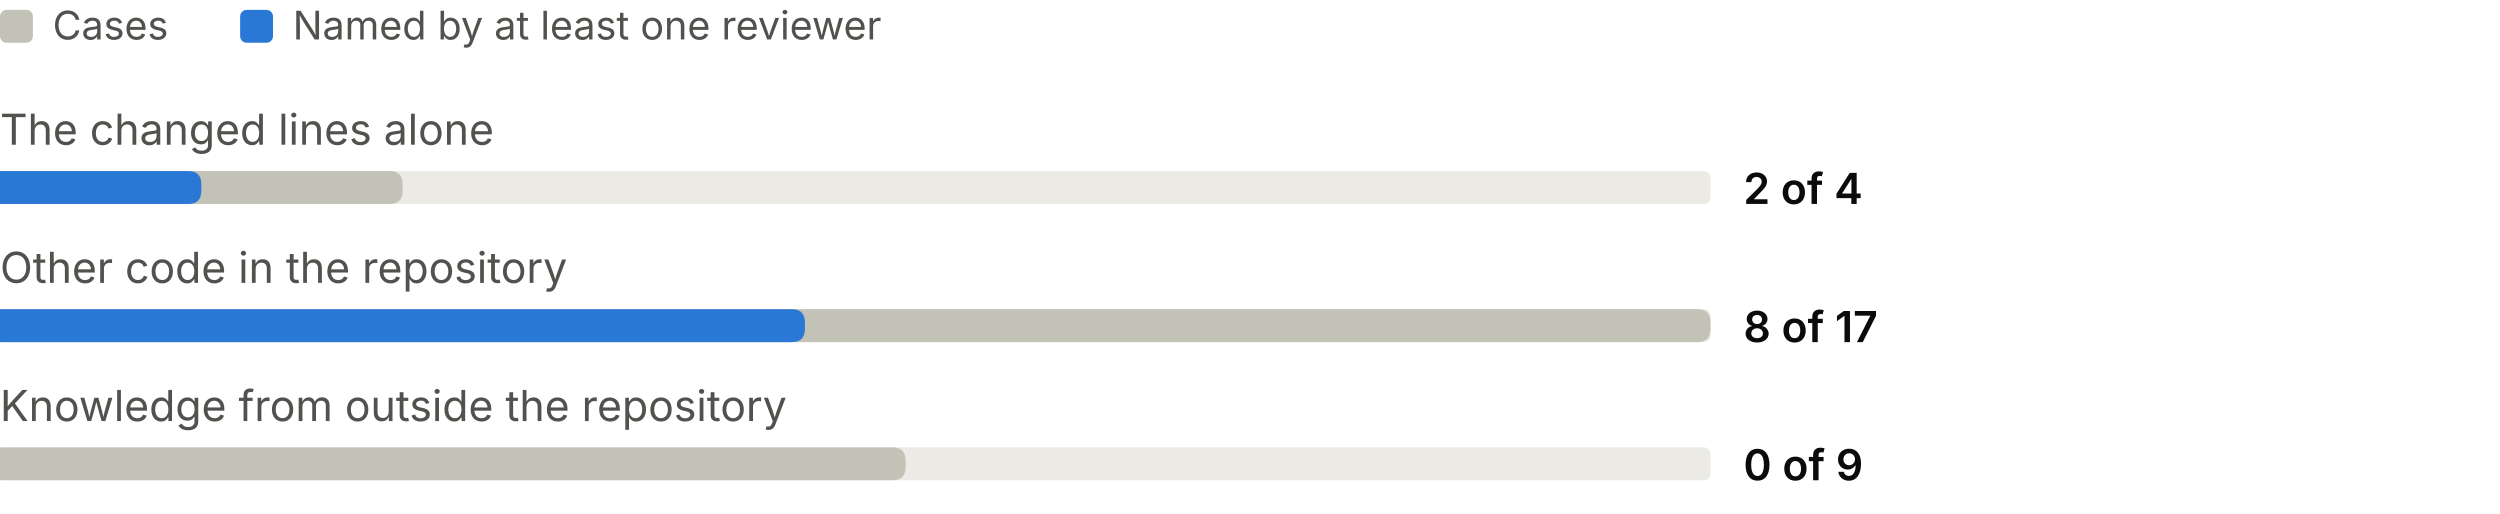
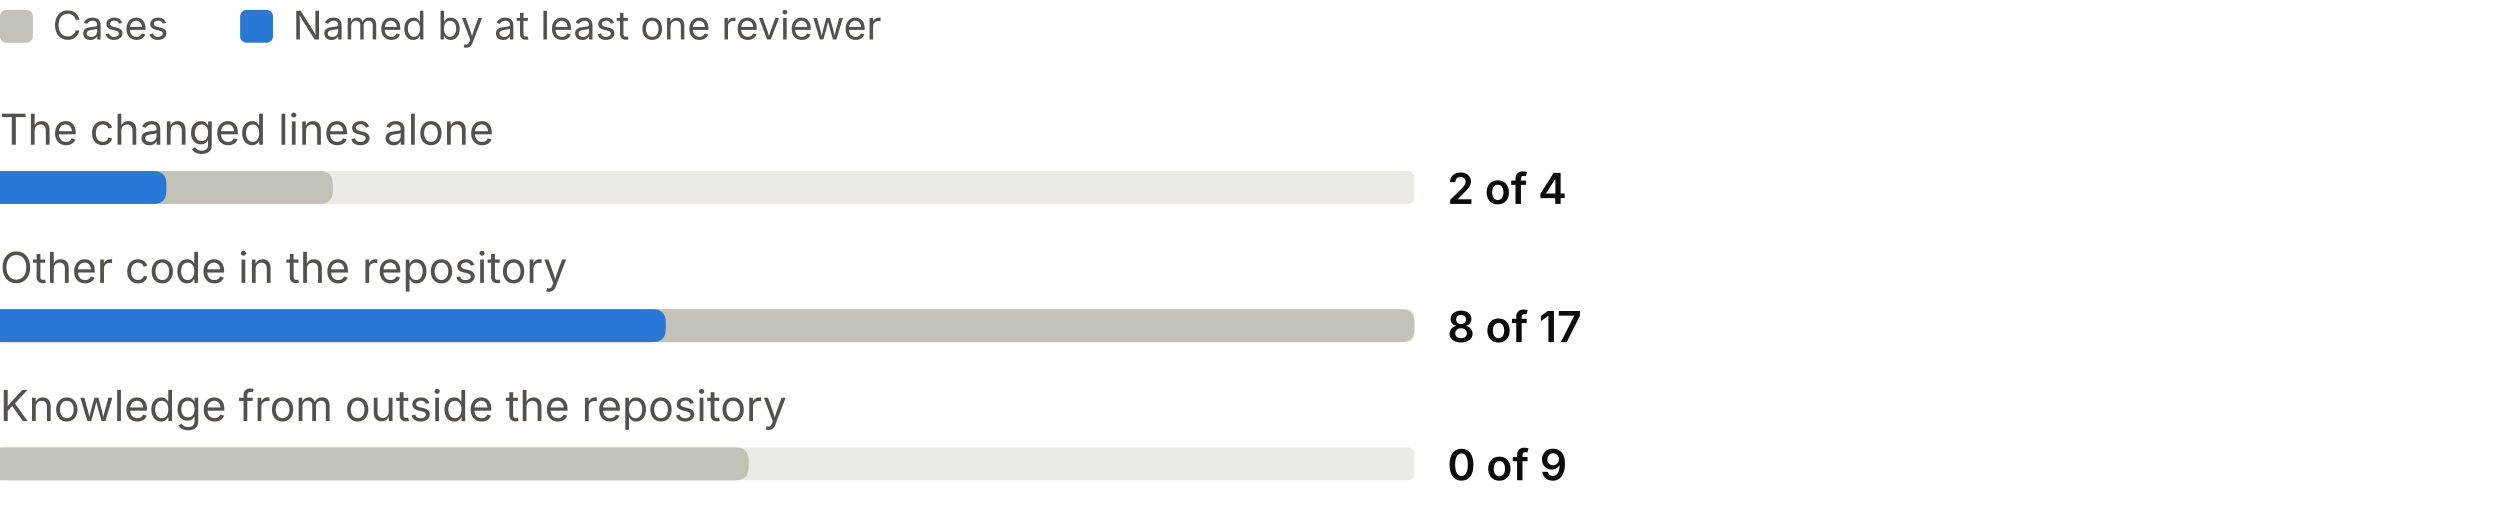
<svg xmlns="http://www.w3.org/2000/svg" width="760" height="156" viewBox="0 0 760 156" role="img" aria-label="What a reviewer needed to see the bug, and how many were named">
  <rect x="0" y="3" width="10" height="10" rx="2" fill="#c3c2b7" />
  <text x="16.0" y="12" fill="#52514e" font-size="12" font-weight="400" text-anchor="start" font-family="system-ui, -apple-system, Segoe UI, sans-serif">Cases</text>
  <rect x="73.0" y="3" width="10" height="10" rx="2" fill="#2a78d6" />
  <text x="89.0" y="12" fill="#52514e" font-size="12" font-weight="400" text-anchor="start" font-family="system-ui, -apple-system, Segoe UI, sans-serif">Named by at least one reviewer</text>
  <text x="0.0" y="44" fill="#52514e" font-size="13" font-weight="400" text-anchor="start" font-family="system-ui, -apple-system, Segoe UI, sans-serif">The changed lines alone</text>
-   <rect x="0" y="52" width="520" height="10" rx="2" fill="#ebeae4" />
-   <path d="M0,52 H118.4 Q122.4,52 122.4,56 V58 Q122.4,62 118.4,62 H0 Z" fill="#c3c2b7" />
-   <path d="M0,52 H57.2 Q61.2,52 61.2,56 V58 Q61.2,62 57.2,62 H0 Z" fill="#2a78d6" />
-   <text x="530.0" y="62" fill="#0b0b0b" font-size="13" font-weight="600" text-anchor="start" font-family="system-ui, -apple-system, Segoe UI, sans-serif">2 of 4</text>
+   <rect x="0" y="52" width="430" height="10" rx="2" fill="#ebeae4" />
+   <path d="M0,52 H97.2 Q101.2,52 101.2,56 V58 Q101.2,62 97.2,62 H0 Z" fill="#c3c2b7" />
+   <path d="M0,52 H46.6 Q50.6,52 50.6,56 V58 Q50.6,62 46.6,62 H0 Z" fill="#2a78d6" />
+   <text x="440.0" y="62" fill="#0b0b0b" font-size="13" font-weight="600" text-anchor="start" font-family="system-ui, -apple-system, Segoe UI, sans-serif">2 of 4</text>
  <text x="0.0" y="86" fill="#52514e" font-size="13" font-weight="400" text-anchor="start" font-family="system-ui, -apple-system, Segoe UI, sans-serif">Other code in the repository</text>
-   <rect x="0" y="94" width="520" height="10" rx="2" fill="#ebeae4" />
-   <path d="M0,94 H516.0 Q520.0,94 520.0,98 V100 Q520.0,104 516.0,104 H0 Z" fill="#c3c2b7" />
-   <path d="M0,94 H240.7 Q244.7,94 244.7,98 V100 Q244.7,104 240.7,104 H0 Z" fill="#2a78d6" />
-   <text x="530.0" y="104" fill="#0b0b0b" font-size="13" font-weight="600" text-anchor="start" font-family="system-ui, -apple-system, Segoe UI, sans-serif">8 of 17</text>
+   <rect x="0" y="94" width="430" height="10" rx="2" fill="#ebeae4" />
+   <path d="M0,94 H426.0 Q430.0,94 430.0,98 V100 Q430.0,104 426.0,104 H0 Z" fill="#c3c2b7" />
+   <path d="M0,94 H198.4 Q202.4,94 202.4,98 V100 Q202.4,104 198.4,104 H0 Z" fill="#2a78d6" />
+   <text x="440.0" y="104" fill="#0b0b0b" font-size="13" font-weight="600" text-anchor="start" font-family="system-ui, -apple-system, Segoe UI, sans-serif">8 of 17</text>
  <text x="0.0" y="128" fill="#52514e" font-size="13" font-weight="400" text-anchor="start" font-family="system-ui, -apple-system, Segoe UI, sans-serif">Knowledge from outside the repository</text>
-   <rect x="0" y="136" width="520" height="10" rx="2" fill="#ebeae4" />
-   <path d="M0,136 H271.3 Q275.3,136 275.3,140 V142 Q275.3,146 271.3,146 H0 Z" fill="#c3c2b7" />
+   <rect x="0" y="136" width="430" height="10" rx="2" fill="#ebeae4" />
+   <path d="M0,136 H223.6 Q227.6,136 227.6,140 V142 Q227.6,146 223.6,146 H0 Z" fill="#c3c2b7" />
  <rect x="0" y="136" width="0.0" height="10" fill="#2a78d6" />
-   <text x="530.0" y="146" fill="#0b0b0b" font-size="13" font-weight="600" text-anchor="start" font-family="system-ui, -apple-system, Segoe UI, sans-serif">0 of 9</text>
+   <text x="440.0" y="146" fill="#0b0b0b" font-size="13" font-weight="600" text-anchor="start" font-family="system-ui, -apple-system, Segoe UI, sans-serif">0 of 9</text>
</svg>
